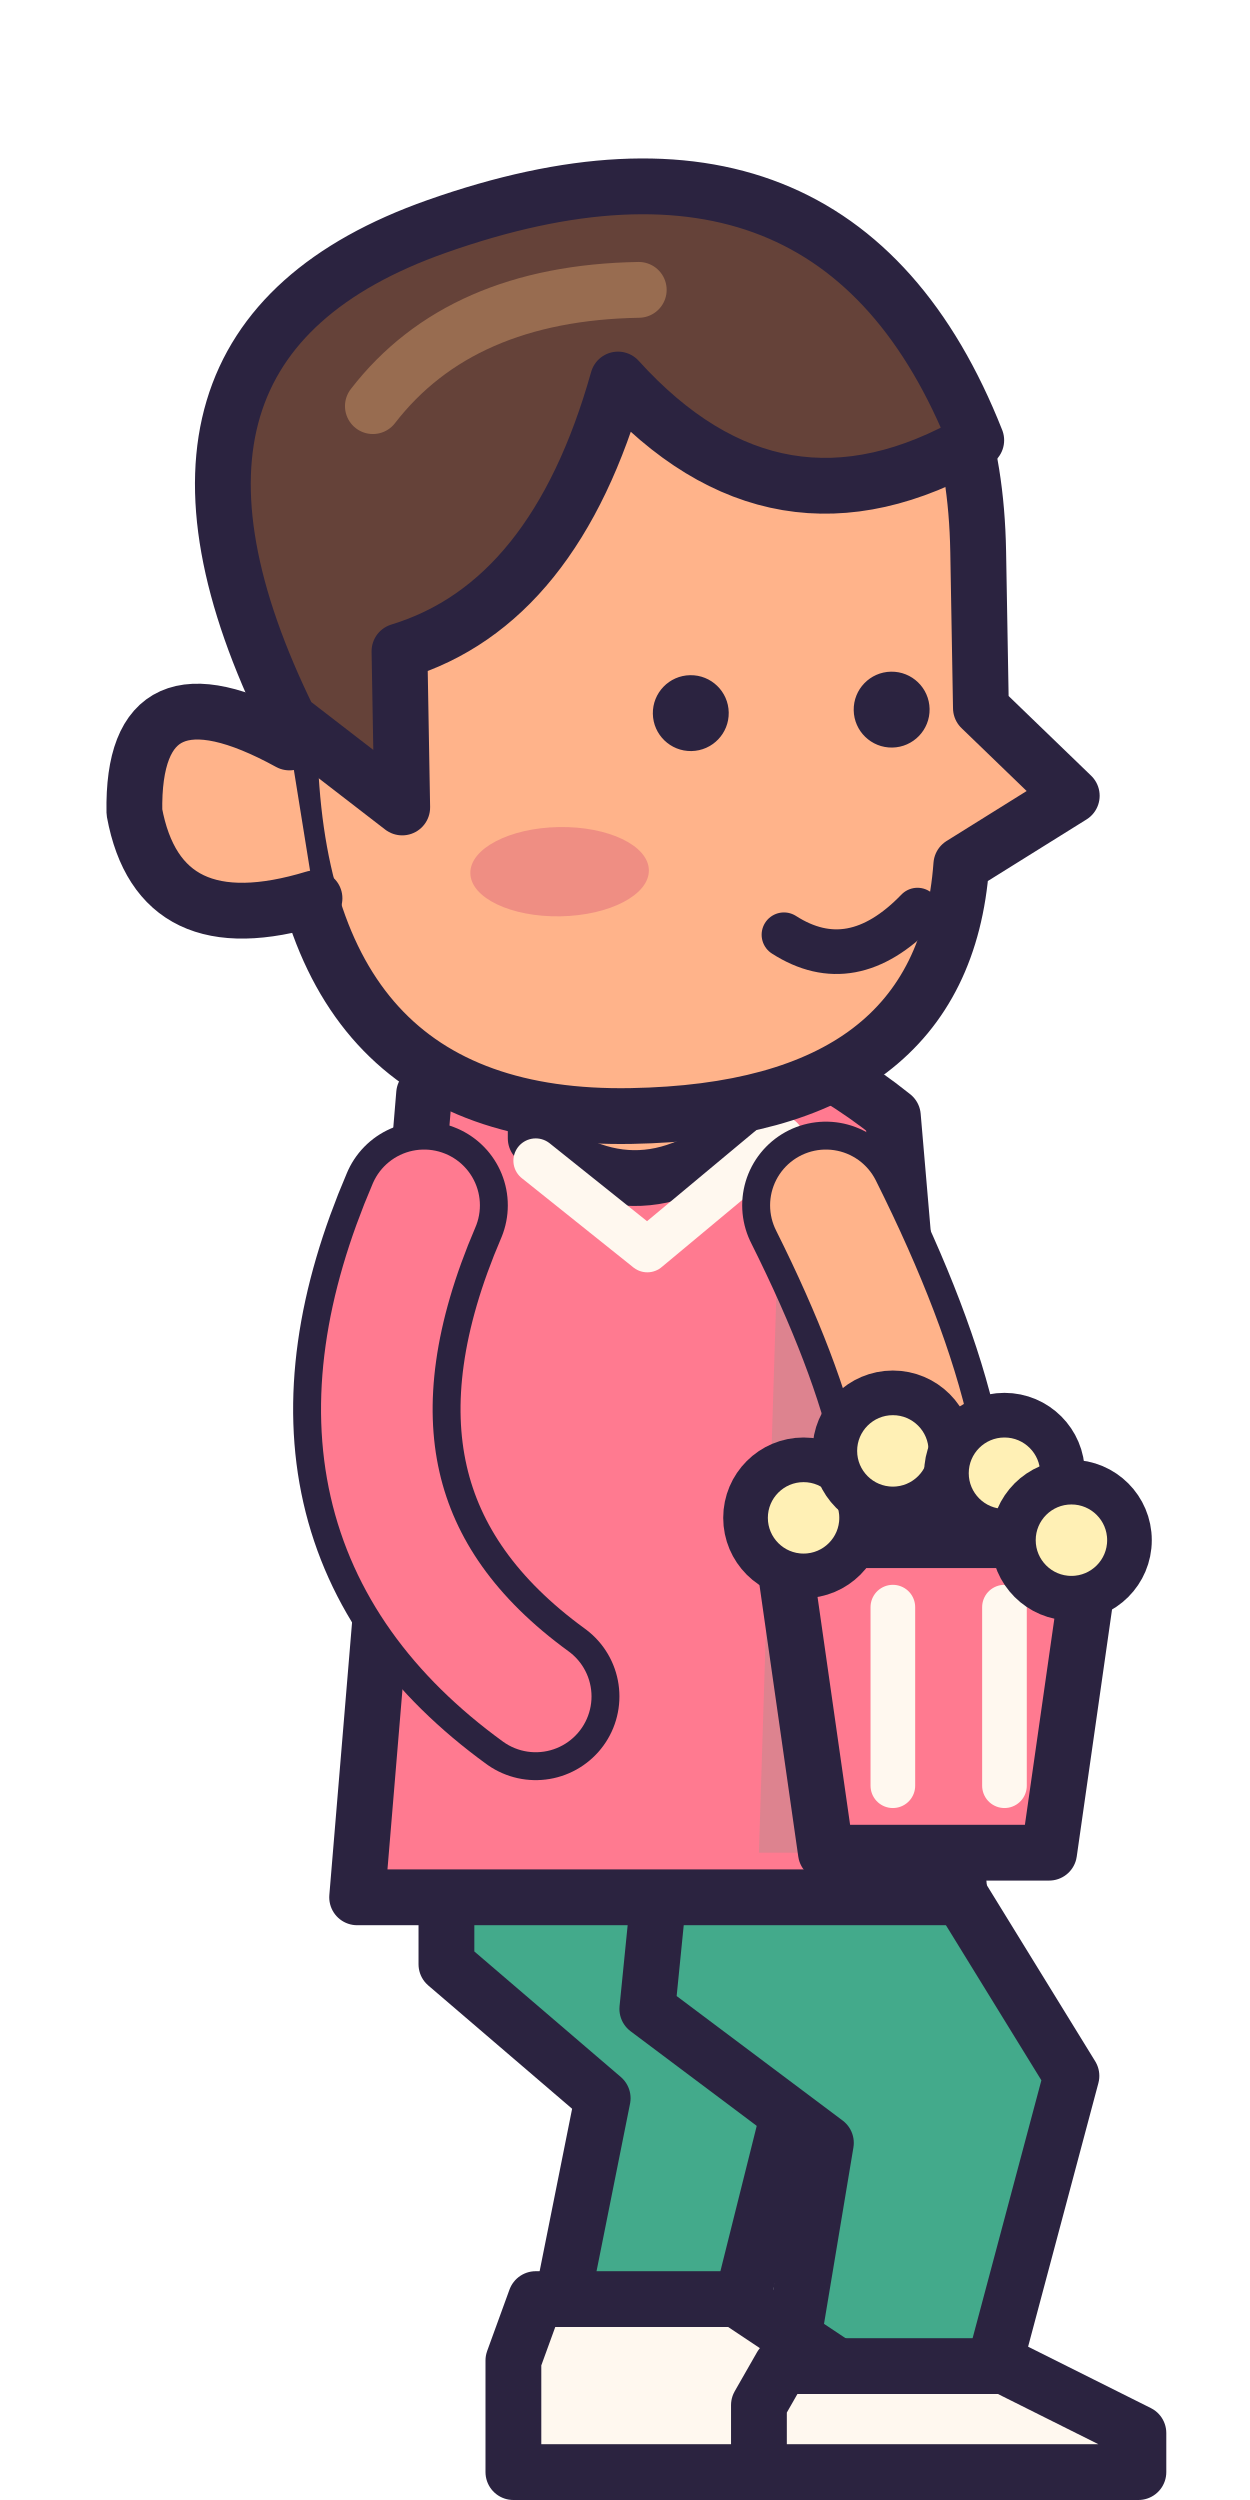
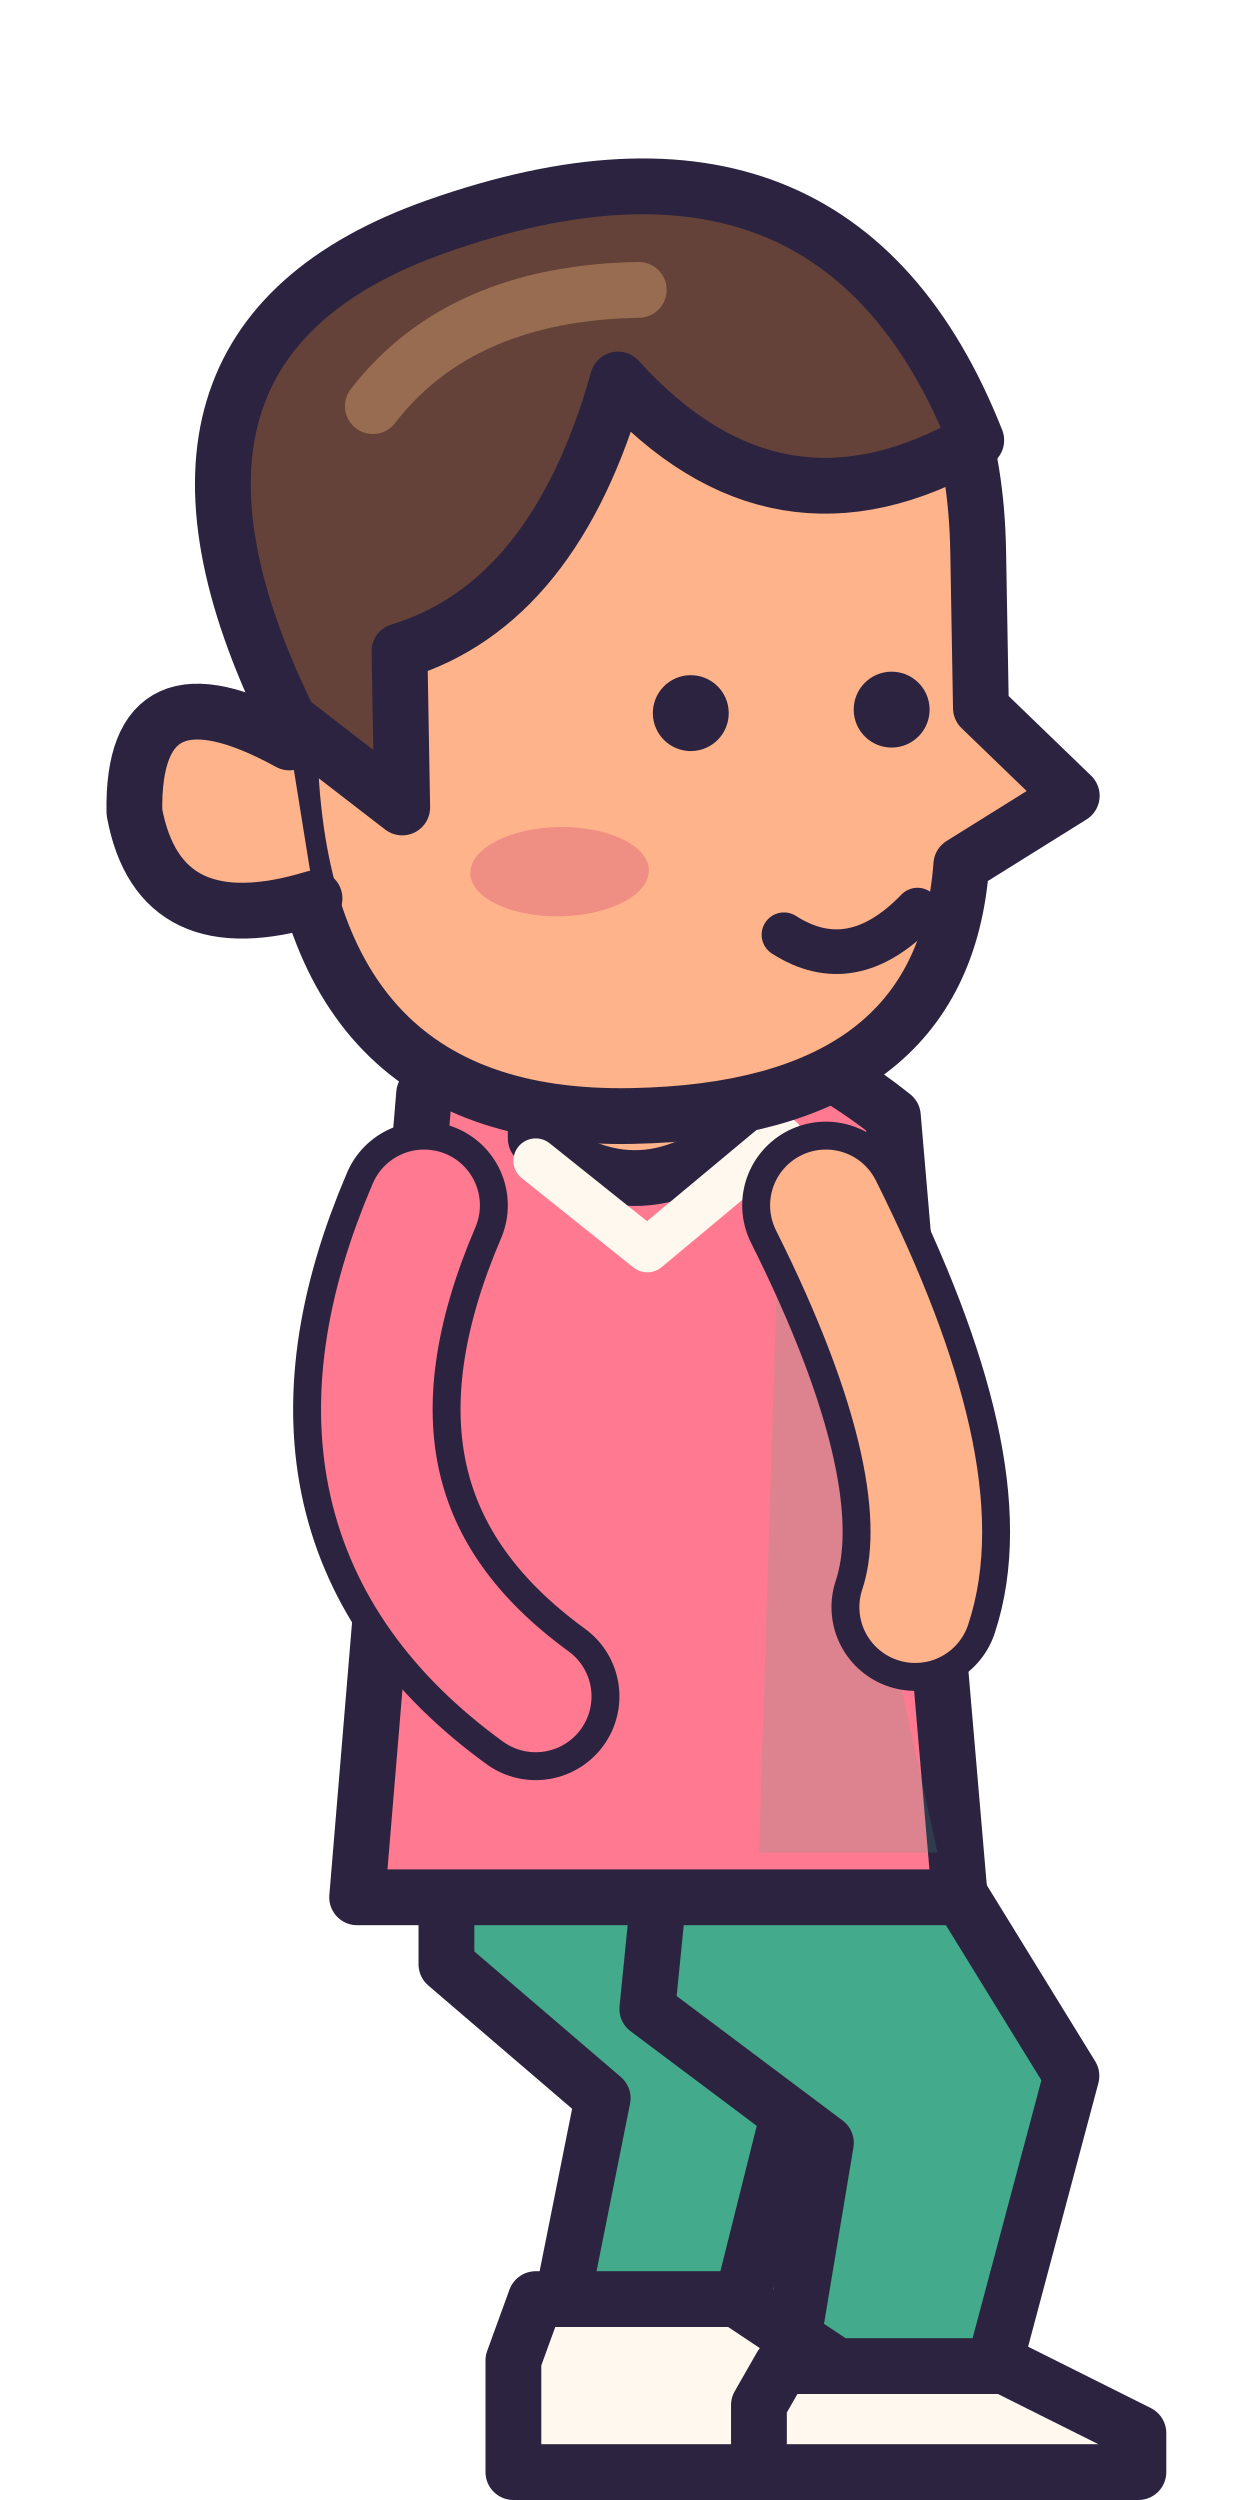
<svg xmlns="http://www.w3.org/2000/svg" width="56" height="112" viewBox="0 0 56 112">
  <g stroke="#2b2340" stroke-width="2.5" stroke-linecap="round" stroke-linejoin="round">
    <path d="M20 80h10l6 12-3 12h-8l2-10-7-6Z" fill="#43aa8b" vector-effect="non-scaling-stroke" />
    <path d="M30 80h10l8 13-4 15h-9l2-12-8-6Z" fill="#43aa8b" vector-effect="non-scaling-stroke" />
    <path d="M24 103h9l6 4v3.75H23v-5Z" fill="#fff8ef" vector-effect="non-scaling-stroke" />
    <path d="M35 106h10l6 3v1.75H34v-3Z" fill="#fff8ef" vector-effect="non-scaling-stroke" />
    <path d="M19 49q11-7 21 1l3 35H16Z" fill="#ff7a90" vector-effect="non-scaling-stroke" />
    <path d="M35 51l7 32h-8Z" fill="#43aa8b" stroke="none" opacity="0.18" vector-effect="non-scaling-stroke" />
    <path d="M24 44v7q5 4 10-1v-7" fill="#ffb38a" vector-effect="non-scaling-stroke" />
    <path d="M24 52l5 4 6-5" fill="none" stroke="#fff8ef" stroke-width="2" vector-effect="non-scaling-stroke" />
    <path d="M19 54Q13 68 24 76" fill="none" stroke="#2b2340" stroke-width="7.5" vector-effect="non-scaling-stroke" />
    <path d="M19 54Q13 68 24 76" fill="none" stroke="#ff7a90" stroke-width="5" vector-effect="non-scaling-stroke" />
    <path d="M37 54Q43 66 41 72" fill="none" stroke="#2b2340" stroke-width="7.5" vector-effect="non-scaling-stroke" />
    <path d="M37 54Q43 66 41 72" fill="none" stroke="#ffb38a" stroke-width="5" vector-effect="non-scaling-stroke" />
    <g transform="translate(0 0) rotate(-1 28 35)">
      <path d="M13 23q0-13 16-13 15 0 15 15v7l4 4-5 3q-1 11-15 11-15 0-15-17Z" fill="#ffb38a" vector-effect="non-scaling-stroke" />
      <path d="M13 33q-7-4-7 3 1 6 8 4" fill="#ffb38a" vector-effect="non-scaling-stroke" />
      <path d="M13 32Q5 15 20 10q18-6 24 10-9 5-16-3-3 10-10 12v7Z" fill="#654239" vector-effect="non-scaling-stroke" />
      <path d="M17 18q4-5 12-5" fill="none" stroke="#986c50" stroke-width="2.5" vector-effect="non-scaling-stroke" />
      <circle cx="31" cy="32" r="1.7" fill="#2b2340" stroke="none" vector-effect="non-scaling-stroke" />
      <circle cx="40" cy="32" r="1.7" fill="#2b2340" stroke="none" vector-effect="non-scaling-stroke" />
      <path d="M35 42q3 2 6-1" fill="none" stroke="#2b2340" stroke-width="2" vector-effect="non-scaling-stroke" />
      <ellipse cx="25" cy="39" rx="4" ry="2" fill="#ef8e83" stroke="none" vector-effect="non-scaling-stroke" />
    </g>
-     <path d="M35 69h14l-2 14H37Z" fill="#ff7a90" vector-effect="non-scaling-stroke" />
-     <path d="M40 72v8m5-8v8" fill="none" stroke="#fff8ef" stroke-width="2" vector-effect="non-scaling-stroke" />
-     <circle cx="36" cy="68" r="2.6" fill="#fff0b5" stroke-width="2" vector-effect="non-scaling-stroke" />
-     <circle cx="40" cy="65" r="2.6" fill="#fff0b5" stroke-width="2" vector-effect="non-scaling-stroke" />
-     <circle cx="45" cy="66" r="2.6" fill="#fff0b5" stroke-width="2" vector-effect="non-scaling-stroke" />
-     <circle cx="48" cy="69" r="2.6" fill="#fff0b5" stroke-width="2" vector-effect="non-scaling-stroke" />
  </g>
</svg>
